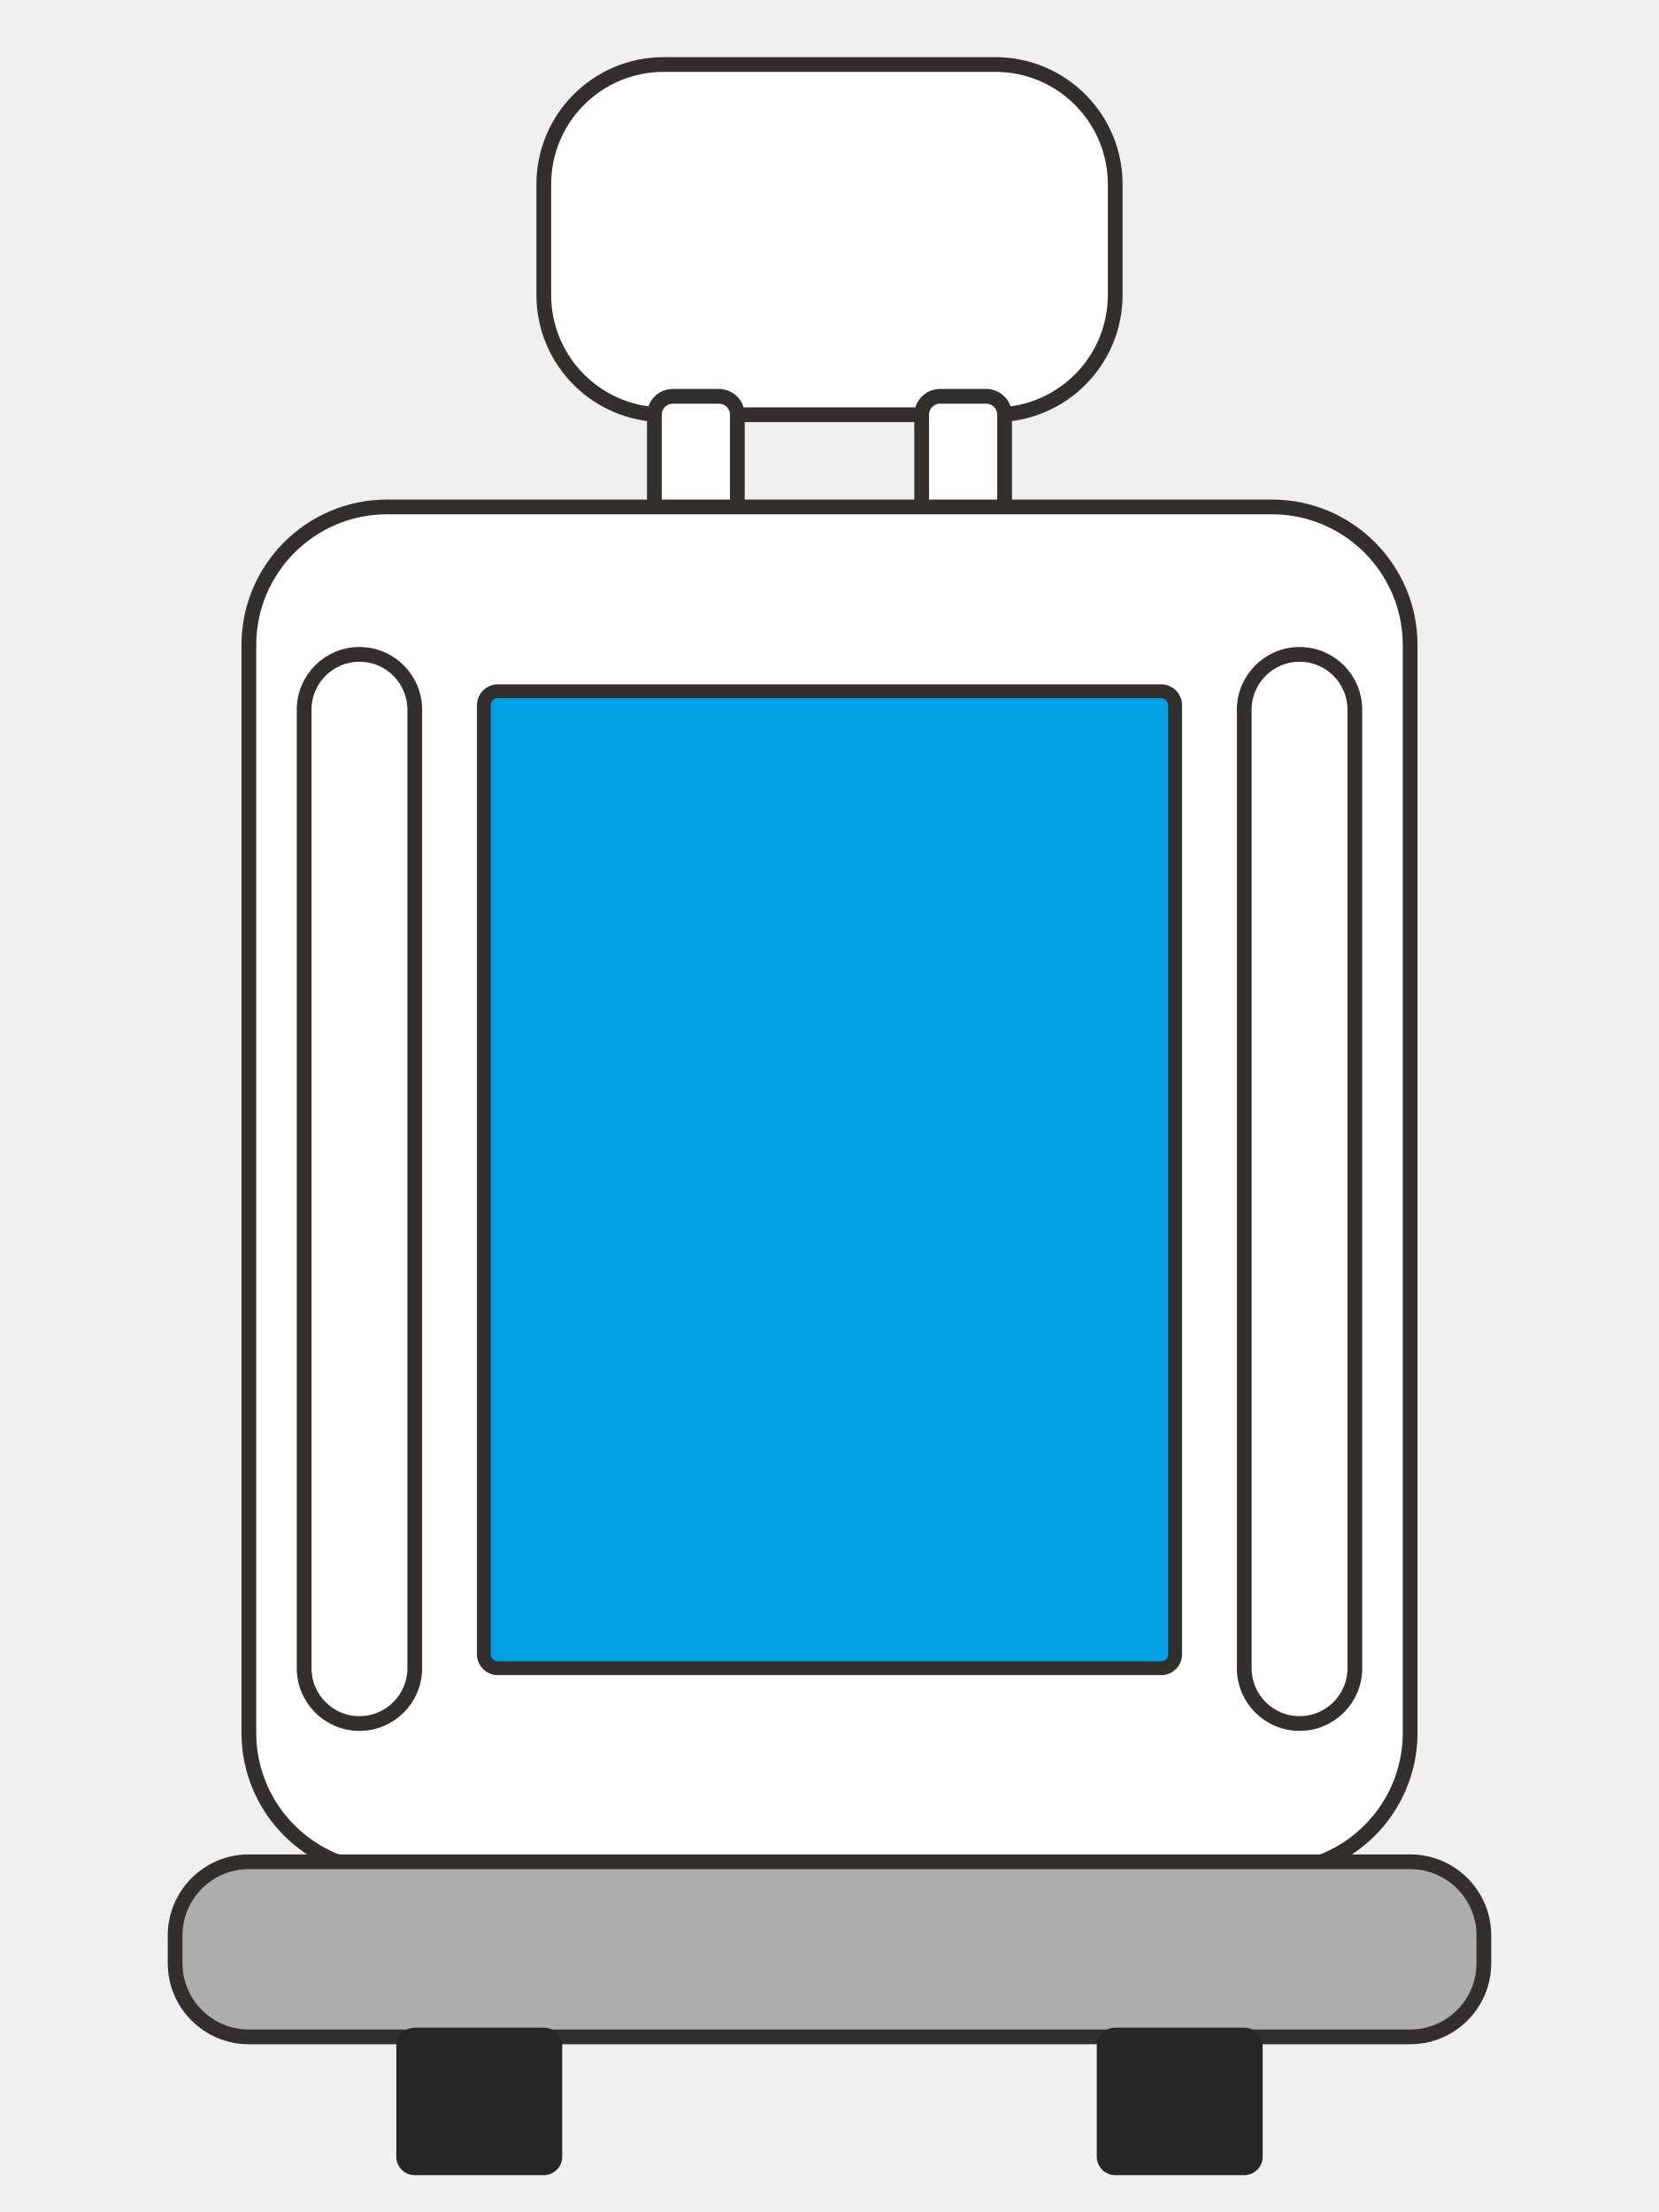
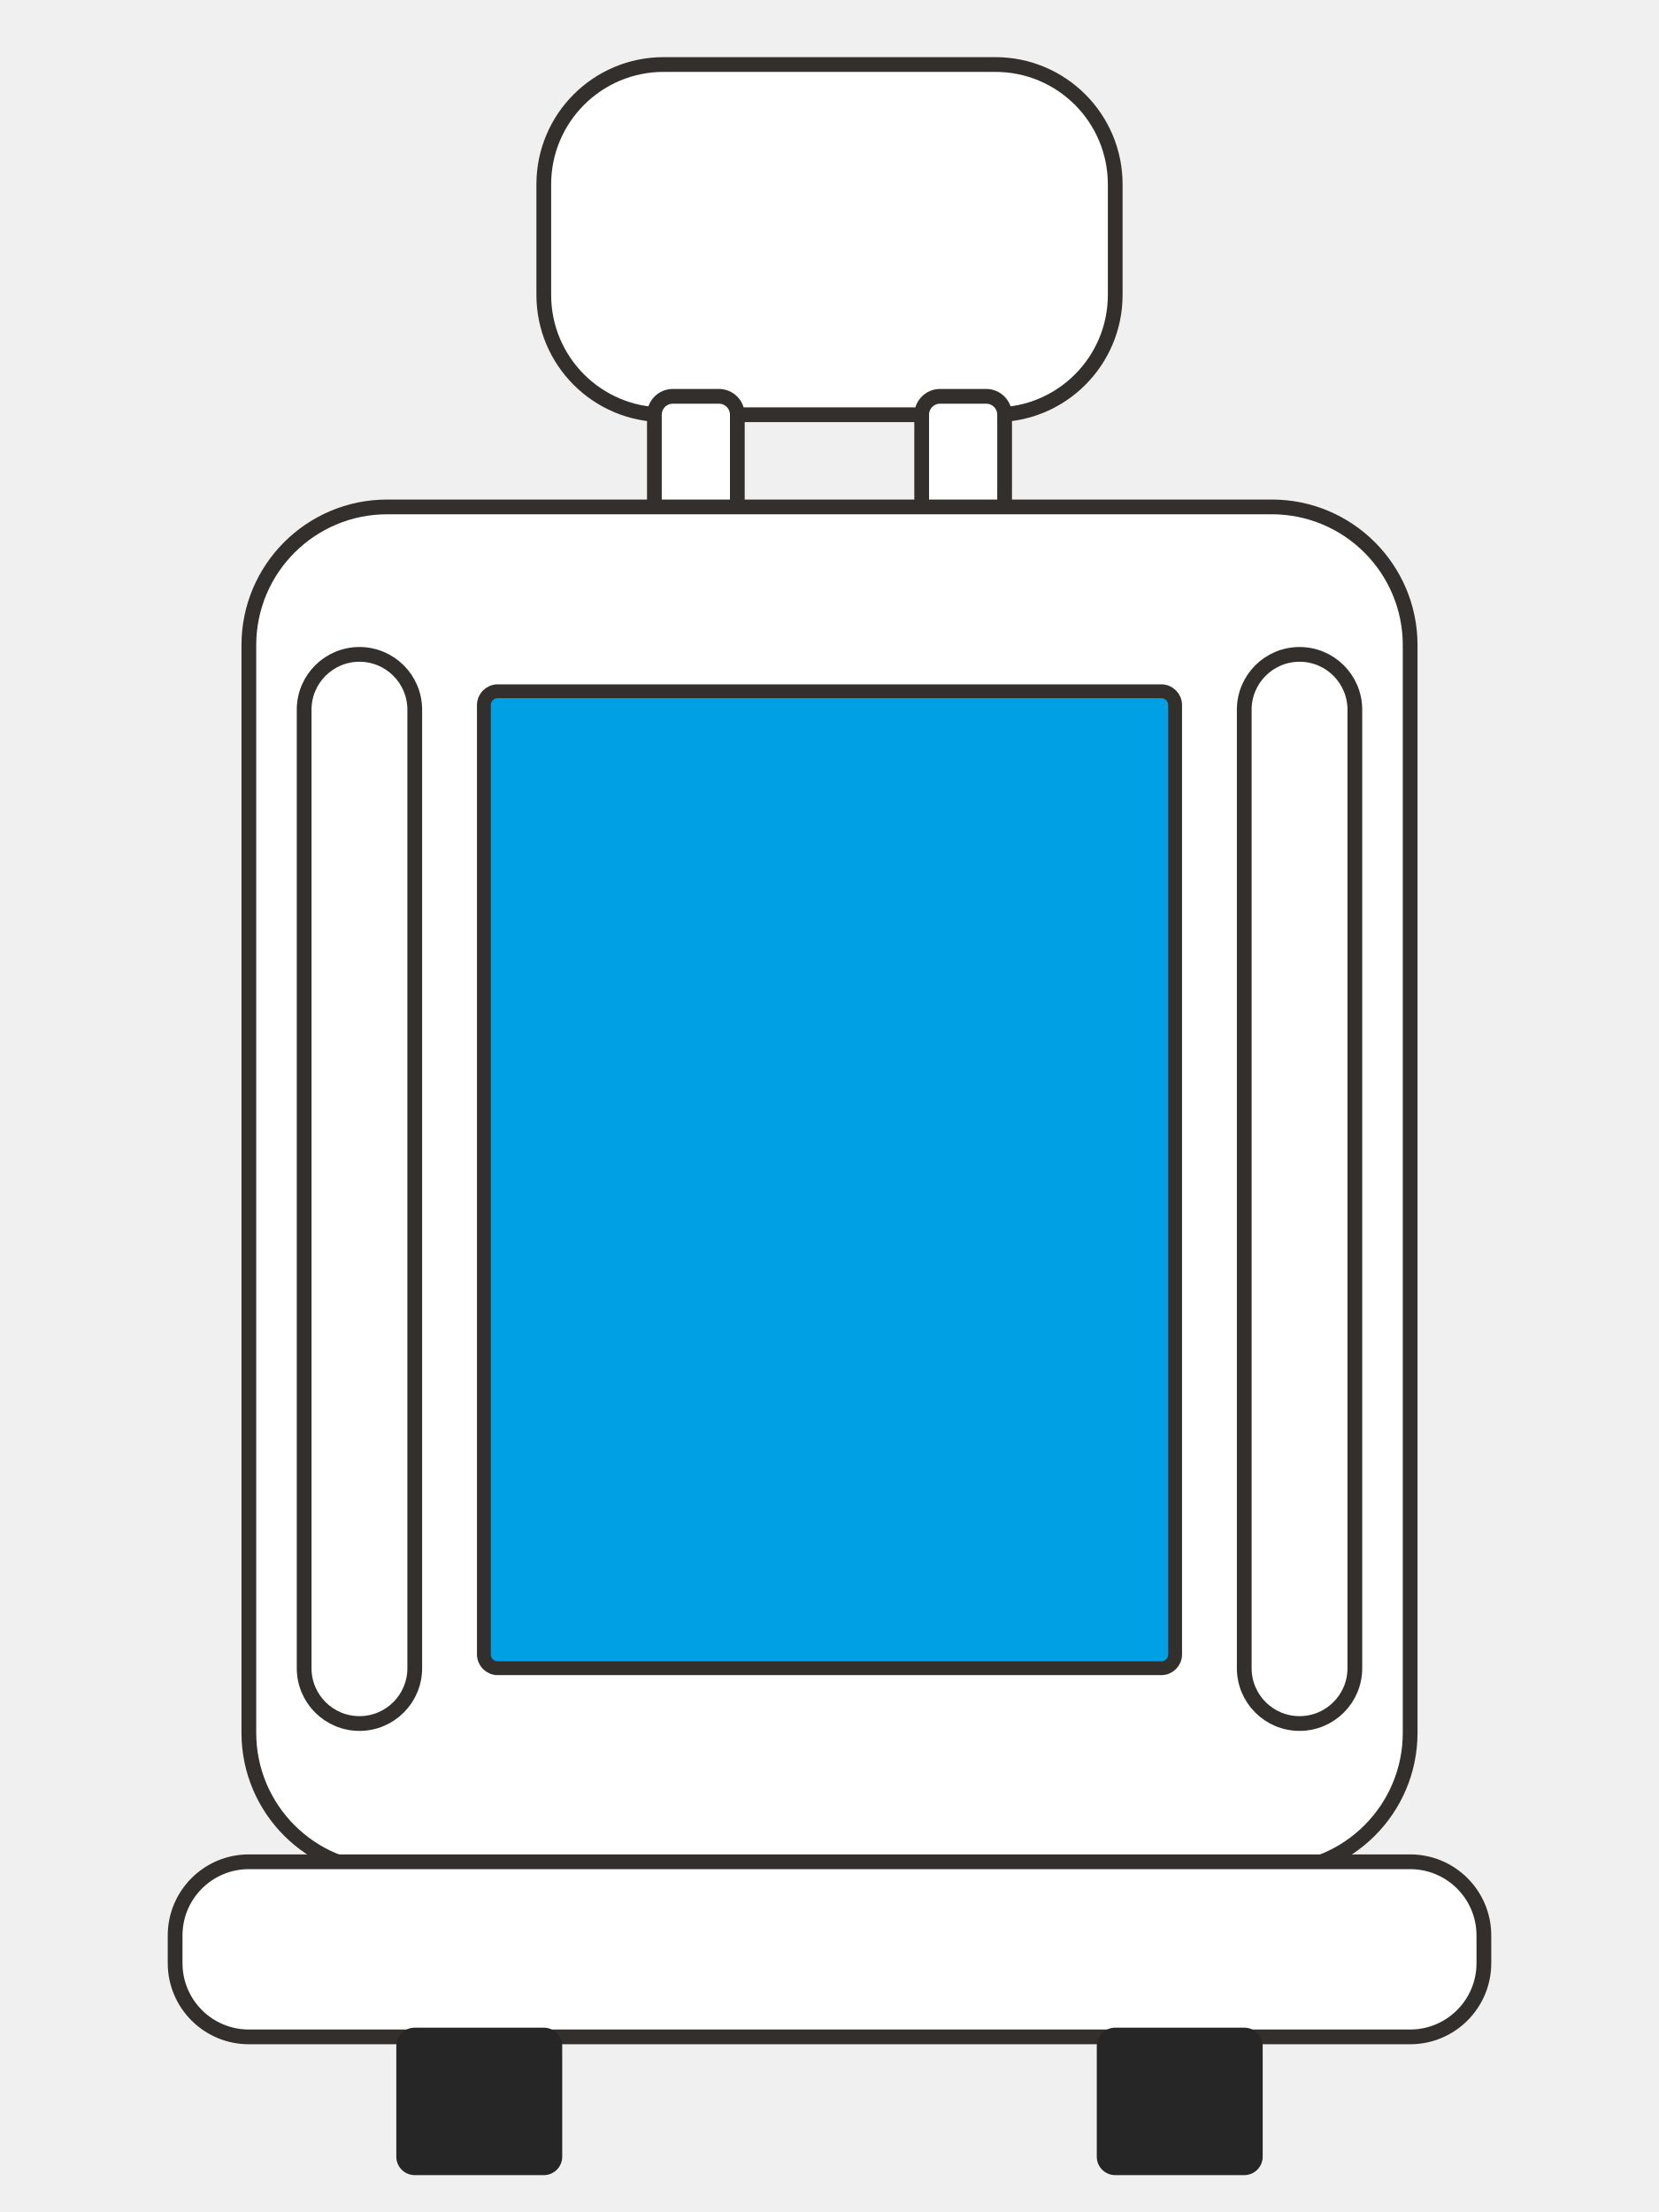
<svg xmlns="http://www.w3.org/2000/svg" viewBox="0 0 360 480" width="360" height="480" role="img" aria-label="Схема: спинка сиденья в маршрутке с рекламным листом формата A4">
  <g fill="#fff" stroke="#332F2C" stroke-width="3.2" stroke-linejoin="round" stroke-linecap="round">
    <rect x="118" y="14" width="124" height="76" rx="26" />
    <rect x="142" y="86" width="18" height="30" rx="4" />
    <rect x="200" y="86" width="18" height="30" rx="4" />
    <rect x="54" y="110" width="252" height="296" rx="30" />
    <rect x="66" y="142" width="24" height="232" rx="12" />
    <rect x="270" y="142" width="24" height="232" rx="12" />
    <rect x="105" y="150" width="150" height="212" rx="3" fill="#00A0E5" stroke-width="3" />
-     <rect x="38" y="404" width="284" height="38" rx="16" fill="#ABADAE" />
+     <rect x="38" y="404" width="284" height="38" rx="16" />
    <rect x="86" y="440" width="36" height="32" rx="4" fill="#262626" stroke="none" />
    <rect x="238" y="440" width="36" height="32" rx="4" fill="#262626" stroke="none" />
  </g>
</svg>
